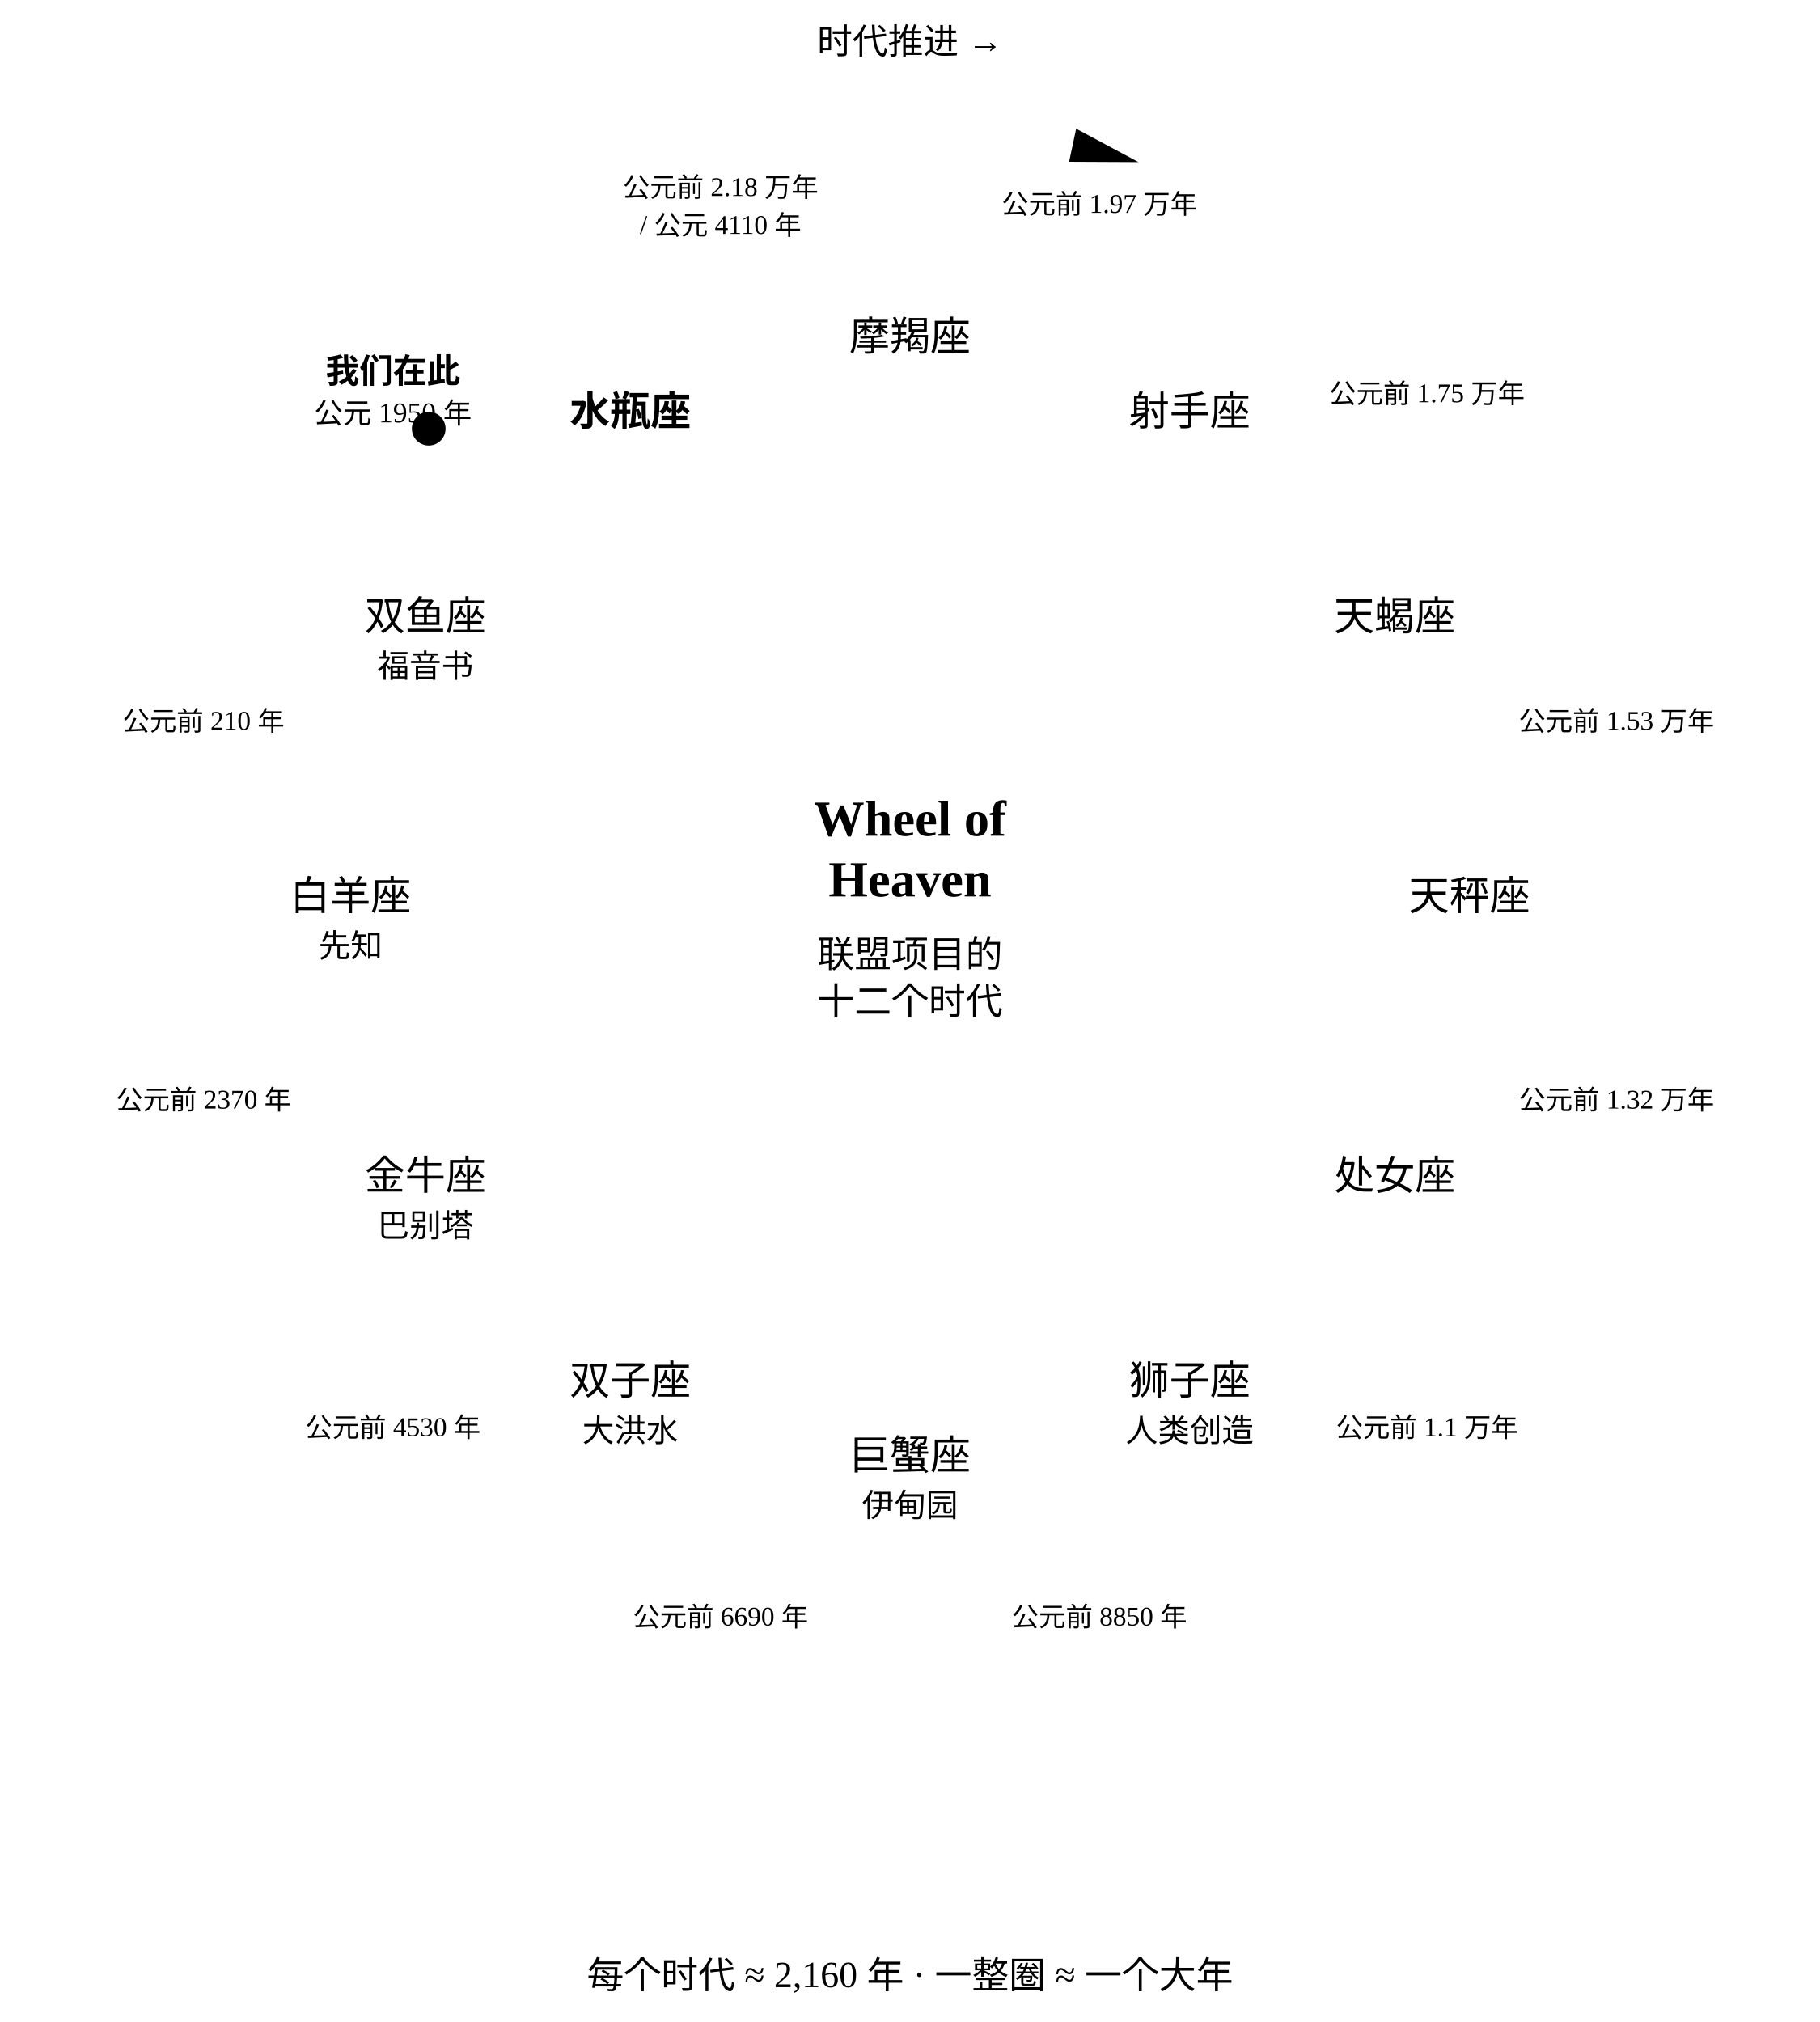
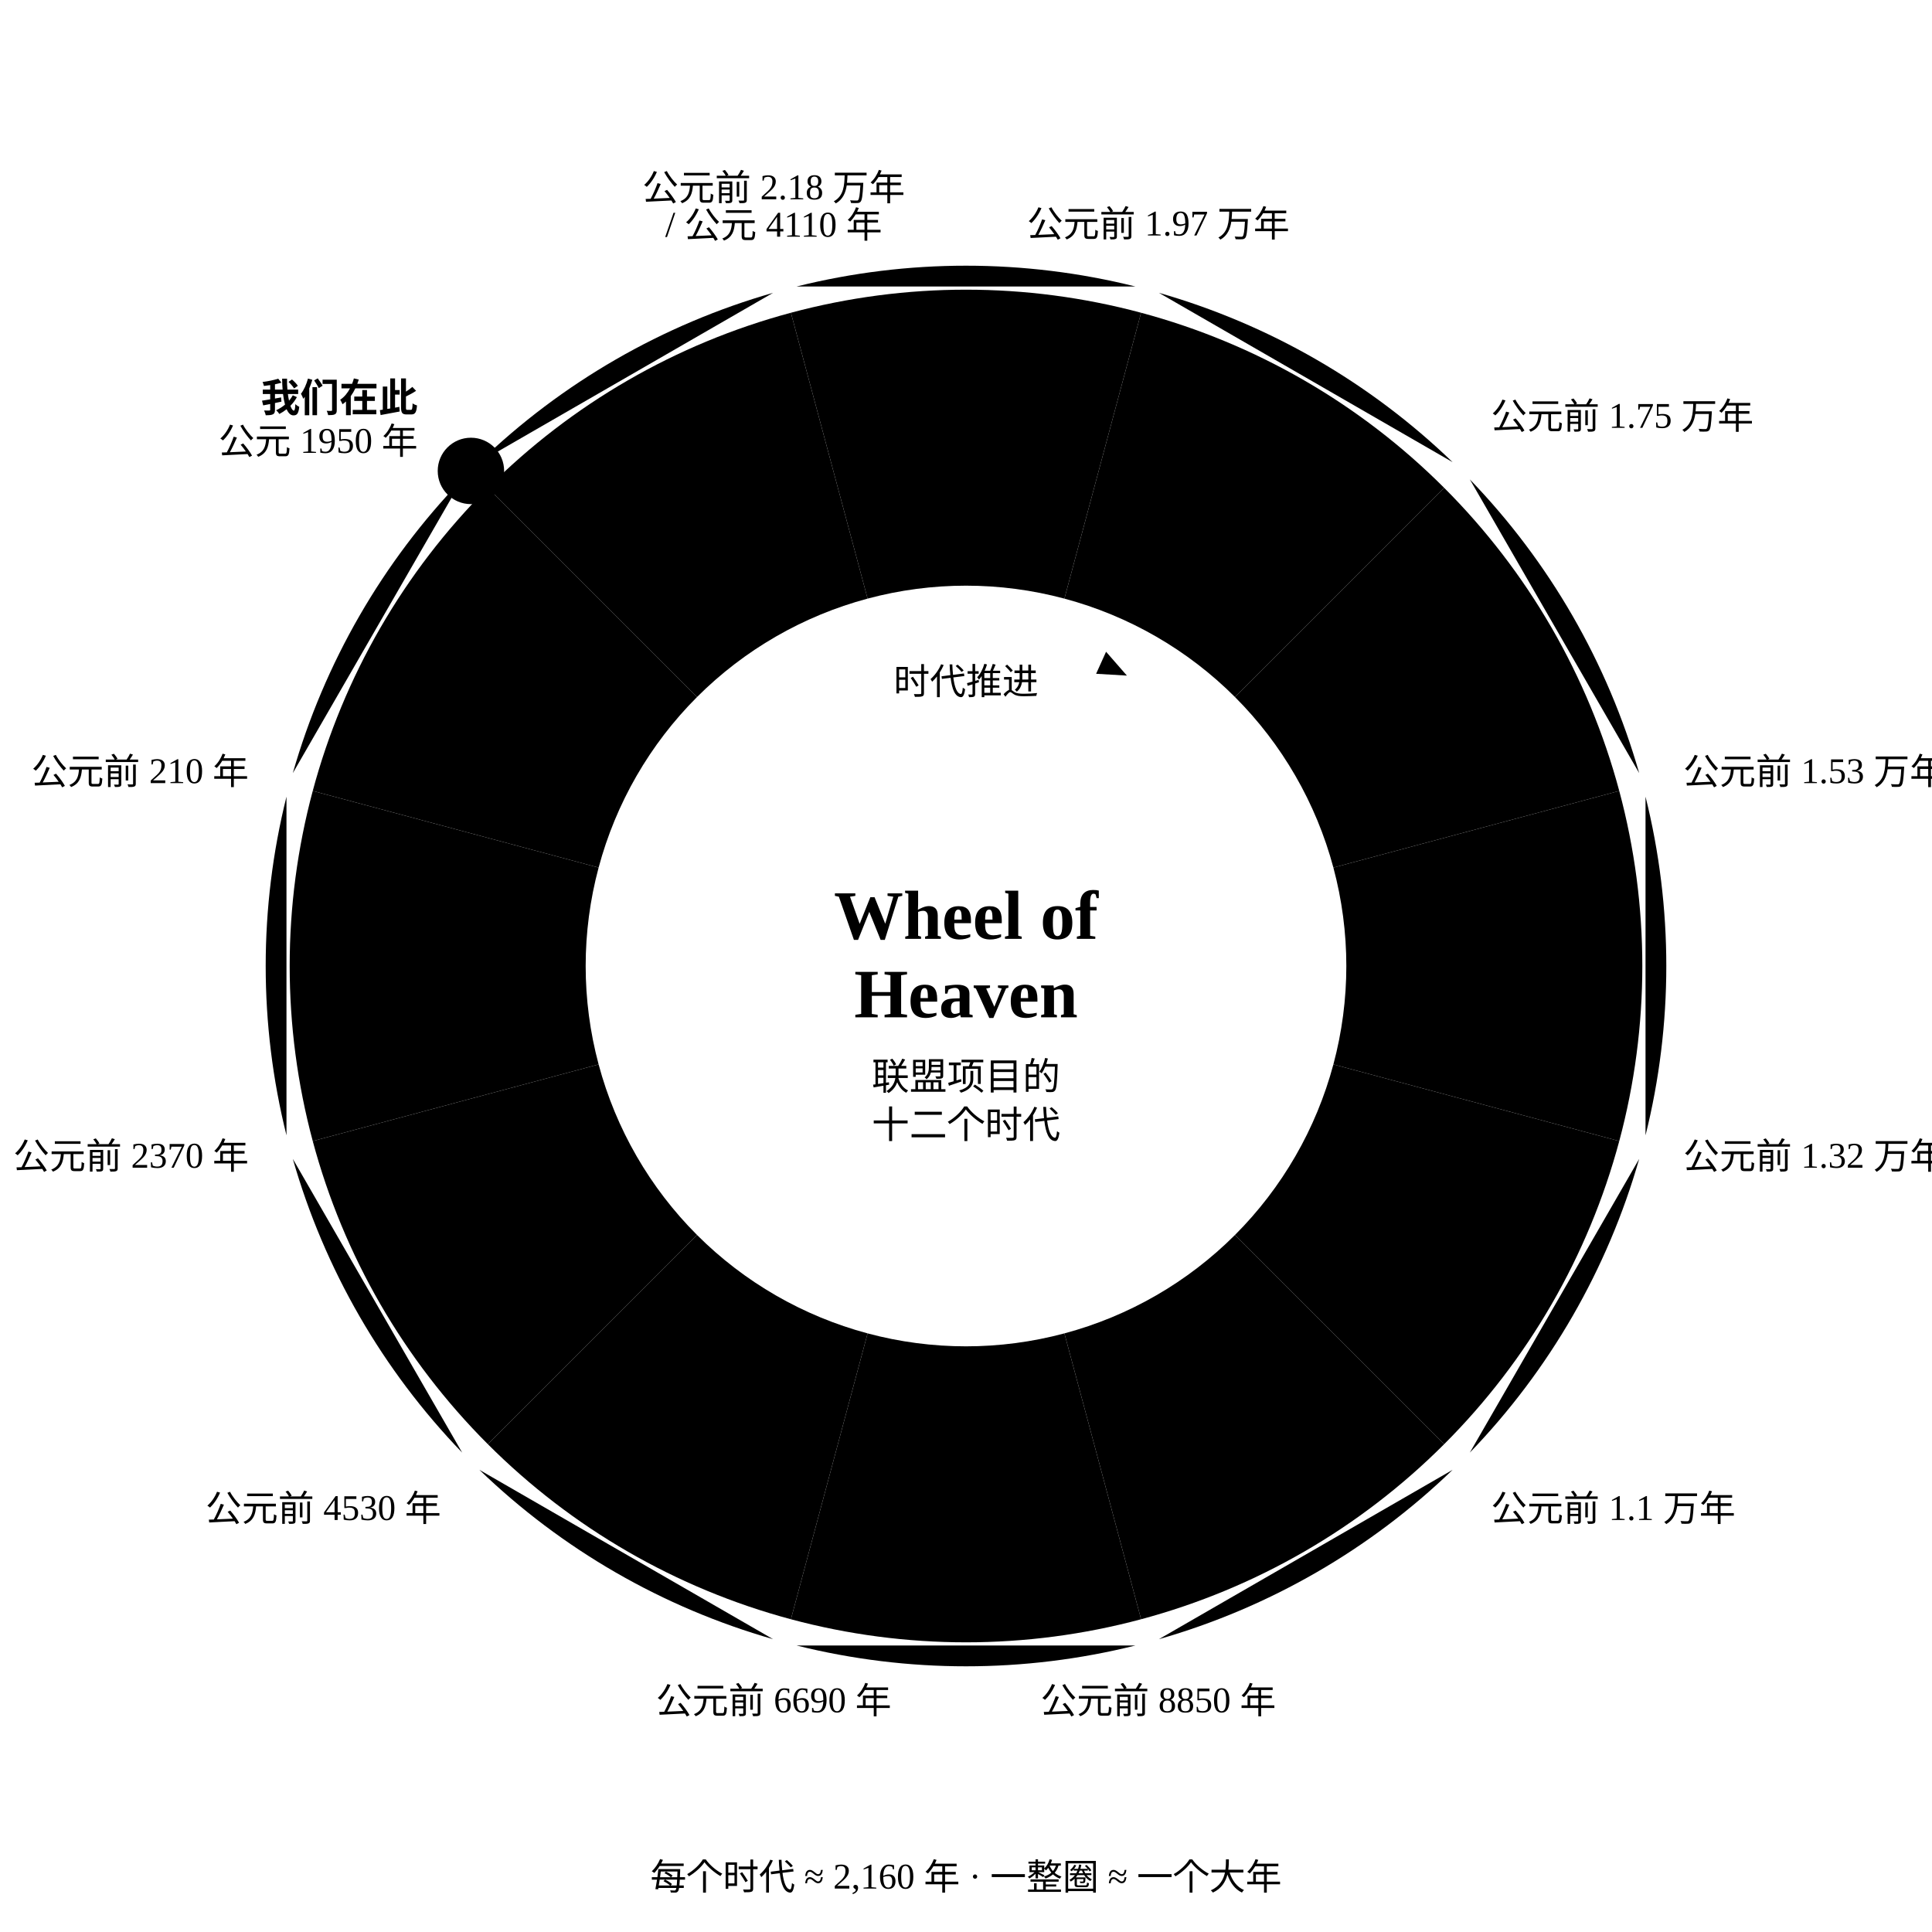
- <svg xmlns="http://www.w3.org/2000/svg" viewBox="0 0 540 600" role="img" aria-labelledby="wh-t wh-d">
-   <circle cx="270" cy="270" r="202" fill="none" class="dg-muted" stroke-width="1.5" />
-   <circle cx="270" cy="270" r="112" fill="none" class="dg-muted" stroke-width="1.5" />
-   <g class="dg-muted" stroke-width="1">
-     <line x1="299.0" y1="161.8" x2="322.3" y2="74.9" />
-     <line x1="349.2" y1="190.8" x2="412.8" y2="127.2" />
-     <line x1="378.2" y1="241.0" x2="465.1" y2="217.7" />
-     <line x1="378.2" y1="299.0" x2="465.1" y2="322.3" />
-     <line x1="349.2" y1="349.2" x2="412.8" y2="412.8" />
-     <line x1="299.0" y1="378.2" x2="322.3" y2="465.1" />
-     <line x1="241.0" y1="378.2" x2="217.7" y2="465.1" />
-     <line x1="190.8" y1="349.2" x2="127.2" y2="412.8" />
-     <line x1="161.8" y1="299.0" x2="74.9" y2="322.3" />
-     <line x1="161.8" y1="241.0" x2="74.9" y2="217.7" />
-     <line x1="190.8" y1="190.8" x2="127.2" y2="127.2" />
-     <line x1="241.0" y1="161.8" x2="217.7" y2="74.9" />
+ <svg xmlns="http://www.w3.org/2000/svg" viewBox="0 0 640 640" role="img" aria-labelledby="wh-t wh-d" class="dg dg--wheel">
+   <defs>
+     <symbol id="wh-z-capricorn" viewBox="0 0 24 24" fill="none" stroke="currentColor" stroke-width="1.7" stroke-linecap="round" stroke-linejoin="round">
+       <path d="M4 7 V17 M4 7 L9 13 L13 7 Q17 7 17 13 Q17 18 13 18 Q9 18 9 14" />
+     </symbol>
+     <symbol id="wh-z-sagittarius" viewBox="0 0 24 24" fill="none" stroke="currentColor" stroke-width="1.7" stroke-linecap="round" stroke-linejoin="round">
+       <line x1="5" y1="19" x2="19" y2="5" />
+       <polyline points="13 5 19 5 19 11" />
+       <line x1="9" y1="12" x2="12" y2="15" />
+     </symbol>
+     <symbol id="wh-z-scorpio" viewBox="0 0 24 24" fill="none" stroke="currentColor" stroke-width="1.7" stroke-linecap="round" stroke-linejoin="round">
+       <path d="M4 18 V7 L8 12 L12 7 V18 L16 12 V18 H21" />
+       <path d="M19 16 L21 18 L19 20" />
+     </symbol>
+     <symbol id="wh-z-libra" viewBox="0 0 24 24" fill="none" stroke="currentColor" stroke-width="1.7" stroke-linecap="round" stroke-linejoin="round">
+       <path d="M6 13 Q6 8 12 8 Q18 8 18 13" />
+       <line x1="3" y1="14" x2="21" y2="14" />
+       <line x1="3" y1="18" x2="21" y2="18" />
+     </symbol>
+     <symbol id="wh-z-virgo" viewBox="0 0 24 24" fill="none" stroke="currentColor" stroke-width="1.7" stroke-linecap="round" stroke-linejoin="round">
+       <path d="M5 19 V7 L9 13 L13 7 V19 Q15 14 18 14 Q21 14 19 19 Q17 22 15 19" />
+     </symbol>
+     <symbol id="wh-z-leo" viewBox="0 0 24 24" fill="none" stroke="currentColor" stroke-width="1.7" stroke-linecap="round" stroke-linejoin="round">
+       <circle cx="8" cy="16" r="3" />
+       <path d="M11 16 Q11 8 14 6 Q19 5 19 11 Q19 14 17 16 Q15 17 17 19" />
+     </symbol>
+     <symbol id="wh-z-cancer" viewBox="0 0 24 24" fill="none" stroke="currentColor" stroke-width="1.7" stroke-linecap="round" stroke-linejoin="round">
+       <line x1="4" y1="9" x2="14" y2="9" />
+       <circle cx="16" cy="11" r="2" />
+       <line x1="20" y1="15" x2="10" y2="15" />
+       <circle cx="8" cy="13" r="2" />
+     </symbol>
+     <symbol id="wh-z-gemini" viewBox="0 0 24 24" fill="none" stroke="currentColor" stroke-width="1.7" stroke-linecap="round" stroke-linejoin="round">
+       <line x1="5" y1="5" x2="19" y2="5" />
+       <line x1="5" y1="19" x2="19" y2="19" />
+       <line x1="9" y1="5" x2="9" y2="19" />
+       <line x1="15" y1="5" x2="15" y2="19" />
+     </symbol>
+     <symbol id="wh-z-taurus" viewBox="0 0 24 24" fill="none" stroke="currentColor" stroke-width="1.7" stroke-linecap="round" stroke-linejoin="round">
+       <circle cx="12" cy="15" r="4" />
+       <path d="M5 8 Q12 13 19 8" />
+     </symbol>
+     <symbol id="wh-z-aries" viewBox="0 0 24 24" fill="none" stroke="currentColor" stroke-width="1.7" stroke-linecap="round" stroke-linejoin="round">
+       <path d="M5 18 V11 Q5 5 9 5 Q12 5 12 12 Q12 5 15 5 Q19 5 19 11 V18" />
+     </symbol>
+     <symbol id="wh-z-pisces" viewBox="0 0 24 24" fill="none" stroke="currentColor" stroke-width="1.7" stroke-linecap="round" stroke-linejoin="round">
+       <path d="M7 5 Q4 12 7 19" />
+       <path d="M17 5 Q20 12 17 19" />
+       <line x1="7" y1="12" x2="17" y2="12" />
+     </symbol>
+     <symbol id="wh-z-aquarius" viewBox="0 0 24 24" fill="none" stroke="currentColor" stroke-width="1.7" stroke-linecap="round" stroke-linejoin="round">
+       <path d="M3 9 L7 7 L11 9 L15 7 L19 9" />
+       <path d="M3 15 L7 13 L11 15 L15 13 L19 15" />
+     </symbol>
+   </defs>
+   <g>
+     <path d="M 262.0 103.6 A 224.0 224.0 0 0 1 378.0 103.6 L 352.6 198.3 A 126.0 126.0 0 0 0 287.4 198.3 Z" class="dg-age dg-age-0" />
+     <path d="M 378.0 103.6 A 224.0 224.0 0 0 1 478.4 161.6 L 409.1 230.9 A 126.0 126.0 0 0 0 352.6 198.3 Z" class="dg-age dg-age-1" />
+     <path d="M 478.4 161.6 A 224.0 224.0 0 0 1 536.4 262.0 L 441.7 287.4 A 126.0 126.0 0 0 0 409.1 230.9 Z" class="dg-age dg-age-2" />
+     <path d="M 536.4 262.0 A 224.0 224.0 0 0 1 536.4 378.0 L 441.7 352.6 A 126.0 126.0 0 0 0 441.7 287.4 Z" class="dg-age dg-age-3" />
+     <path d="M 536.4 378.0 A 224.0 224.0 0 0 1 478.4 478.4 L 409.1 409.1 A 126.0 126.0 0 0 0 441.7 352.6 Z" class="dg-age dg-age-4" />
+     <path d="M 478.4 478.4 A 224.0 224.0 0 0 1 378.0 536.4 L 352.6 441.7 A 126.0 126.0 0 0 0 409.1 409.1 Z" class="dg-age dg-age-5" />
+     <path d="M 378.0 536.4 A 224.0 224.0 0 0 1 262.0 536.4 L 287.4 441.7 A 126.0 126.0 0 0 0 352.6 441.7 Z" class="dg-age dg-age-6" />
+     <path d="M 262.0 536.4 A 224.0 224.0 0 0 1 161.6 478.4 L 230.9 409.1 A 126.0 126.0 0 0 0 287.4 441.7 Z" class="dg-age dg-age-7" />
+     <path d="M 161.6 478.4 A 224.0 224.0 0 0 1 103.6 378.0 L 198.3 352.6 A 126.0 126.0 0 0 0 230.9 409.1 Z" class="dg-age dg-age-8" />
+     <path d="M 103.6 378.0 A 224.0 224.0 0 0 1 103.6 262.0 L 198.3 287.4 A 126.0 126.0 0 0 0 198.3 352.6 Z" class="dg-age dg-age-9" />
+     <path d="M 103.6 262.0 A 224.0 224.0 0 0 1 161.6 161.6 L 230.9 230.9 A 126.0 126.0 0 0 0 198.3 287.4 Z" class="dg-age dg-age-10" />
+     <path d="M 161.6 161.6 A 224.0 224.0 0 0 1 262.0 103.6 L 287.4 198.3 A 126.0 126.0 0 0 0 230.9 230.9 Z" class="dg-age dg-age-11 dg-age--now" />
+   </g>
+   <g class="dg-rim">
+     <path d="M 263.9 94.9 A 232.0 232.0 0 0 1 376.1 94.9" class="dg-rim-0" />
+     <path d="M 383.9 97.0 A 232.0 232.0 0 0 1 481.2 153.1" class="dg-rim-1" />
+     <path d="M 486.9 158.8 A 232.0 232.0 0 0 1 543.0 256.1" class="dg-rim-2" />
+     <path d="M 545.1 263.9 A 232.0 232.0 0 0 1 545.1 376.1" class="dg-rim-3" />
+     <path d="M 543.0 383.9 A 232.0 232.0 0 0 1 486.9 481.2" class="dg-rim-4" />
+     <path d="M 481.2 486.9 A 232.0 232.0 0 0 1 383.9 543.0" class="dg-rim-5" />
+     <path d="M 376.1 545.1 A 232.0 232.0 0 0 1 263.9 545.1" class="dg-rim-6" />
+     <path d="M 256.1 543.0 A 232.0 232.0 0 0 1 158.8 486.9" class="dg-rim-7" />
+     <path d="M 153.1 481.2 A 232.0 232.0 0 0 1 97.0 383.9" class="dg-rim-8" />
+     <path d="M 94.9 376.1 A 232.0 232.0 0 0 1 94.9 263.9" class="dg-rim-9" />
+     <path d="M 97.0 256.1 A 232.0 232.0 0 0 1 153.1 158.8" class="dg-rim-10" />
+     <path d="M 158.8 153.1 A 232.0 232.0 0 0 1 256.1 97.0" class="dg-rim-11" />
+   </g>
+   <circle cx="320" cy="320" r="126" class="dg-hair" fill="none" />
+   <g class="dg-hair">
+     <line x1="352.6" y1="198.3" x2="378.0" y2="103.6" />
+     <line x1="409.1" y1="230.9" x2="478.4" y2="161.6" />
+     <line x1="441.7" y1="287.4" x2="536.4" y2="262.0" />
+     <line x1="441.7" y1="352.6" x2="536.4" y2="378.0" />
+     <line x1="409.1" y1="409.1" x2="478.4" y2="478.4" />
+     <line x1="352.6" y1="441.7" x2="378.0" y2="536.4" />
+     <line x1="287.4" y1="441.7" x2="262.0" y2="536.4" />
+     <line x1="230.9" y1="409.1" x2="161.6" y2="478.4" />
+     <line x1="198.3" y1="352.6" x2="103.6" y2="378.0" />
+     <line x1="198.3" y1="287.4" x2="103.6" y2="262.0" />
+     <line x1="230.9" y1="230.9" x2="161.6" y2="161.6" />
+     <line x1="287.4" y1="198.3" x2="262.0" y2="103.6" />
  </g>
  <g text-anchor="middle">
-     <text x="270.0" y="104.0" class="dg-label" font-size="12">摩羯座</text>
-     <text x="353.0" y="126.2" class="dg-label" font-size="12">射手座</text>
-     <text x="413.8" y="187.0" class="dg-label" font-size="12">天蝎座</text>
-     <text x="436.0" y="270.0" class="dg-label" font-size="12">天秤座</text>
-     <text x="413.8" y="353.0" class="dg-label" font-size="12">处女座</text>
-     <text x="353.0" y="413.8" class="dg-label" font-size="12">狮子座</text>
-     <text x="353.0" y="427.8" class="dg-label--muted" font-size="9.5">人类创造</text>
-     <text x="270.0" y="436.0" class="dg-label" font-size="12">巨蟹座</text>
-     <text x="270.0" y="450.0" class="dg-label--muted" font-size="9.5">伊甸园</text>
-     <text x="187.0" y="413.8" class="dg-label" font-size="12">双子座</text>
-     <text x="187.0" y="427.8" class="dg-label--muted" font-size="9.5">大洪水</text>
-     <text x="126.2" y="353.0" class="dg-label" font-size="12">金牛座</text>
-     <text x="126.2" y="367.0" class="dg-label--muted" font-size="9.5">巴别塔</text>
-     <text x="104.0" y="270.0" class="dg-label" font-size="12">白羊座</text>
-     <text x="104.0" y="284.0" class="dg-label--muted" font-size="9.5">先知</text>
-     <text x="126.2" y="187.0" class="dg-label" font-size="12">双鱼座</text>
-     <text x="126.2" y="201.0" class="dg-label--muted" font-size="9.5">福音书</text>
-     <text x="187.0" y="126.2" class="dg-label--accent" font-size="12" font-weight="600">水瓶座</text>
+     <use href="#wh-z-capricorn" x="311.0" y="125.0" width="18" height="18" class="dg-glyph dg-ink-0" />
+     <text x="320.0" y="160.0" class="dg-label" font-size="13.5">摩羯座</text>
+     <use href="#wh-z-sagittarius" x="399.0" y="148.6" width="18" height="18" class="dg-glyph dg-ink-1" />
+     <text x="408.0" y="183.6" class="dg-label" font-size="13.5">射手座</text>
+     <use href="#wh-z-scorpio" x="463.4" y="213.0" width="18" height="18" class="dg-glyph dg-ink-2" />
+     <text x="472.4" y="248.0" class="dg-label" font-size="13.5">天蝎座</text>
+     <use href="#wh-z-libra" x="487.0" y="301.0" width="18" height="18" class="dg-glyph dg-ink-3" />
+     <text x="496.0" y="336.0" class="dg-label" font-size="13.5">天秤座</text>
+     <use href="#wh-z-virgo" x="463.4" y="389.0" width="18" height="18" class="dg-glyph dg-ink-4" />
+     <text x="472.4" y="424.0" class="dg-label" font-size="13.5">处女座</text>
+     <use href="#wh-z-leo" x="399.0" y="445.9" width="18" height="18" class="dg-glyph dg-ink-5" />
+     <text x="408.0" y="480.9" class="dg-label" font-size="13.5">狮子座</text>
+     <text x="408.0" y="496.9" class="dg-label--muted" font-size="10.5">人类创造</text>
+     <use href="#wh-z-cancer" x="311.0" y="469.5" width="18" height="18" class="dg-glyph dg-ink-6" />
+     <text x="320.0" y="504.5" class="dg-label" font-size="13.5">巨蟹座</text>
+     <text x="320.0" y="520.5" class="dg-label--muted" font-size="10.5">伊甸园</text>
+     <use href="#wh-z-gemini" x="223.0" y="445.9" width="18" height="18" class="dg-glyph dg-ink-7" />
+     <text x="232.0" y="480.9" class="dg-label" font-size="13.5">双子座</text>
+     <text x="232.0" y="496.9" class="dg-label--muted" font-size="10.5">大洪水</text>
+     <use href="#wh-z-taurus" x="158.6" y="381.5" width="18" height="18" class="dg-glyph dg-ink-8" />
+     <text x="167.6" y="416.5" class="dg-label" font-size="13.5">金牛座</text>
+     <text x="167.6" y="432.5" class="dg-label--muted" font-size="10.5">巴别塔</text>
+     <use href="#wh-z-aries" x="135.0" y="293.5" width="18" height="18" class="dg-glyph dg-ink-9" />
+     <text x="144.0" y="328.5" class="dg-label" font-size="13.5">白羊座</text>
+     <text x="144.0" y="344.5" class="dg-label--muted" font-size="10.5">先知</text>
+     <use href="#wh-z-pisces" x="158.6" y="205.5" width="18" height="18" class="dg-glyph dg-ink-10" />
+     <text x="167.6" y="240.5" class="dg-label" font-size="13.5">双鱼座</text>
+     <text x="167.6" y="256.5" class="dg-label--muted" font-size="10.5">福音书</text>
+     <use href="#wh-z-aquarius" x="223.0" y="148.6" width="18" height="18" class="dg-glyph dg-ink-11" />
+     <text x="232.0" y="183.6" class="dg-label dg-label--now" font-size="13.5">水瓶座</text>
  </g>
-   <g text-anchor="middle">
-     <text x="326.2" y="63.4" class="dg-label--muted" font-size="8">公元前 1.97 万年</text>
-     <text x="423.4" y="119.6" class="dg-label--muted" font-size="8">公元前 1.75 万年</text>
-     <text x="479.6" y="216.8" class="dg-label--muted" font-size="8">公元前 1.53 万年</text>
-     <text x="479.6" y="329.2" class="dg-label--muted" font-size="8">公元前 1.32 万年</text>
-     <text x="423.4" y="426.4" class="dg-label--muted" font-size="8">公元前 1.1 万年</text>
-     <text x="326.2" y="482.6" class="dg-label--muted" font-size="8">公元前 8850 年</text>
-     <text x="213.8" y="482.6" class="dg-label--muted" font-size="8">公元前 6690 年</text>
-     <text x="116.6" y="426.4" class="dg-label--muted" font-size="8">公元前 4530 年</text>
-     <text x="60.4" y="329.2" class="dg-label--muted" font-size="8">公元前 2370 年</text>
-     <text x="60.4" y="216.8" class="dg-label--muted" font-size="8">公元前 210 年</text>
-     <text x="213.8" y="58.4" class="dg-label--muted" font-size="8">公元前 2.18 万年</text>
-     <text x="213.8" y="69.4" class="dg-label--muted" font-size="8">/ 公元 4110 年</text>
+   <g class="dg-mono">
+     <text x="383.7" y="78.4" text-anchor="middle">公元前 1.97 万年</text>
+     <text x="493.9" y="142.1" text-anchor="start">公元前 1.75 万年</text>
+     <text x="557.6" y="259.8" text-anchor="start">公元前 1.53 万年</text>
+     <text x="557.6" y="387.2" text-anchor="start">公元前 1.32 万年</text>
+     <text x="493.9" y="503.9" text-anchor="start">公元前 1.1 万年</text>
+     <text x="383.7" y="567.6" text-anchor="middle">公元前 8850 年</text>
+     <text x="256.3" y="567.6" text-anchor="middle">公元前 6690 年</text>
+     <text x="146.1" y="503.9" text-anchor="end">公元前 4530 年</text>
+     <text x="82.4" y="387.2" text-anchor="end">公元前 2370 年</text>
+     <text x="82.4" y="259.8" text-anchor="end">公元前 210 年</text>
+     <text x="256.3" y="66.4" text-anchor="middle">公元前 2.18 万年</text>
+     <text x="256.3" y="78.4" text-anchor="middle">/ 公元 4110 年</text>
  </g>
-   <circle cx="127.2" cy="127.2" r="5" class="dg-accent--fill" />
-   <text x="116.6" y="113.6" text-anchor="middle" class="dg-label--accent" font-size="10" font-weight="600">我们在此</text>
-   <text x="116.6" y="125.6" text-anchor="middle" class="dg-label--accent" font-size="8.5">公元 1950 年</text>
-   <path d="M 210.0 45.9 A 232 232 0 0 1 330.0 45.9" fill="none" class="dg-accent" stroke-width="1.6" />
-   <path d="M 337.8 48.1 L 319.3 38.2 L 317.2 48.0 Z" class="dg-accent--fill" />
-   <text x="270" y="16" text-anchor="middle" class="dg-label--muted" font-size="10.5">时代推进 →</text>
-   <text x="270" y="248" text-anchor="middle" class="dg-label" font-size="15" font-weight="600">Wheel of</text>
-   <text x="270" y="266" text-anchor="middle" class="dg-label" font-size="15" font-weight="600">Heaven</text>
-   <text x="270" y="287" text-anchor="middle" class="dg-label--muted" font-size="11">联盟项目的</text>
-   <text x="270" y="301" text-anchor="middle" class="dg-label--muted" font-size="11">十二个时代</text>
-   <text x="270" y="590" text-anchor="middle" class="dg-label--muted" font-size="11">每个时代 ≈ 2,160 年 · 一整圈 ≈ 一个大年</text>
+   <circle cx="156.0" cy="156.0" r="11" class="dg-now-halo" />
+   <circle cx="156.0" cy="156.0" r="5.5" class="dg-now" />
+   <text x="138.4" y="136.4" text-anchor="end" class="dg-label--now" font-size="13" font-weight="600">我们在此</text>
+   <text x="138.4" y="150.4" text-anchor="end" class="dg-mono dg-mono--now">公元 1950 年</text>
+   <path d="M 271.8 221.1 A 110.0 110.0 0 0 1 368.2 221.1" class="dg-dir" fill="none" />
+   <path d="M 373.3 223.8 L 366.4 215.9 L 363.1 223.2 Z" class="dg-dir-head" />
+   <text x="320" y="230.0" text-anchor="middle" class="dg-mono">时代推进</text>
+   <text x="320" y="311.0" text-anchor="middle" class="dg-label dg-title" font-size="23" font-weight="600">Wheel of</text>
+   <text x="320" y="337.0" text-anchor="middle" class="dg-label dg-title" font-size="23" font-weight="600">Heaven</text>
+   <text x="320" y="361.0" text-anchor="middle" class="dg-label--muted" font-size="12.5">联盟项目的</text>
+   <text x="320" y="377.0" text-anchor="middle" class="dg-label--muted" font-size="12.5">十二个时代</text>
+   <text x="320" y="626" text-anchor="middle" class="dg-mono">每个时代 ≈ 2,160 年 · 一整圈 ≈ 一个大年</text>
</svg>
